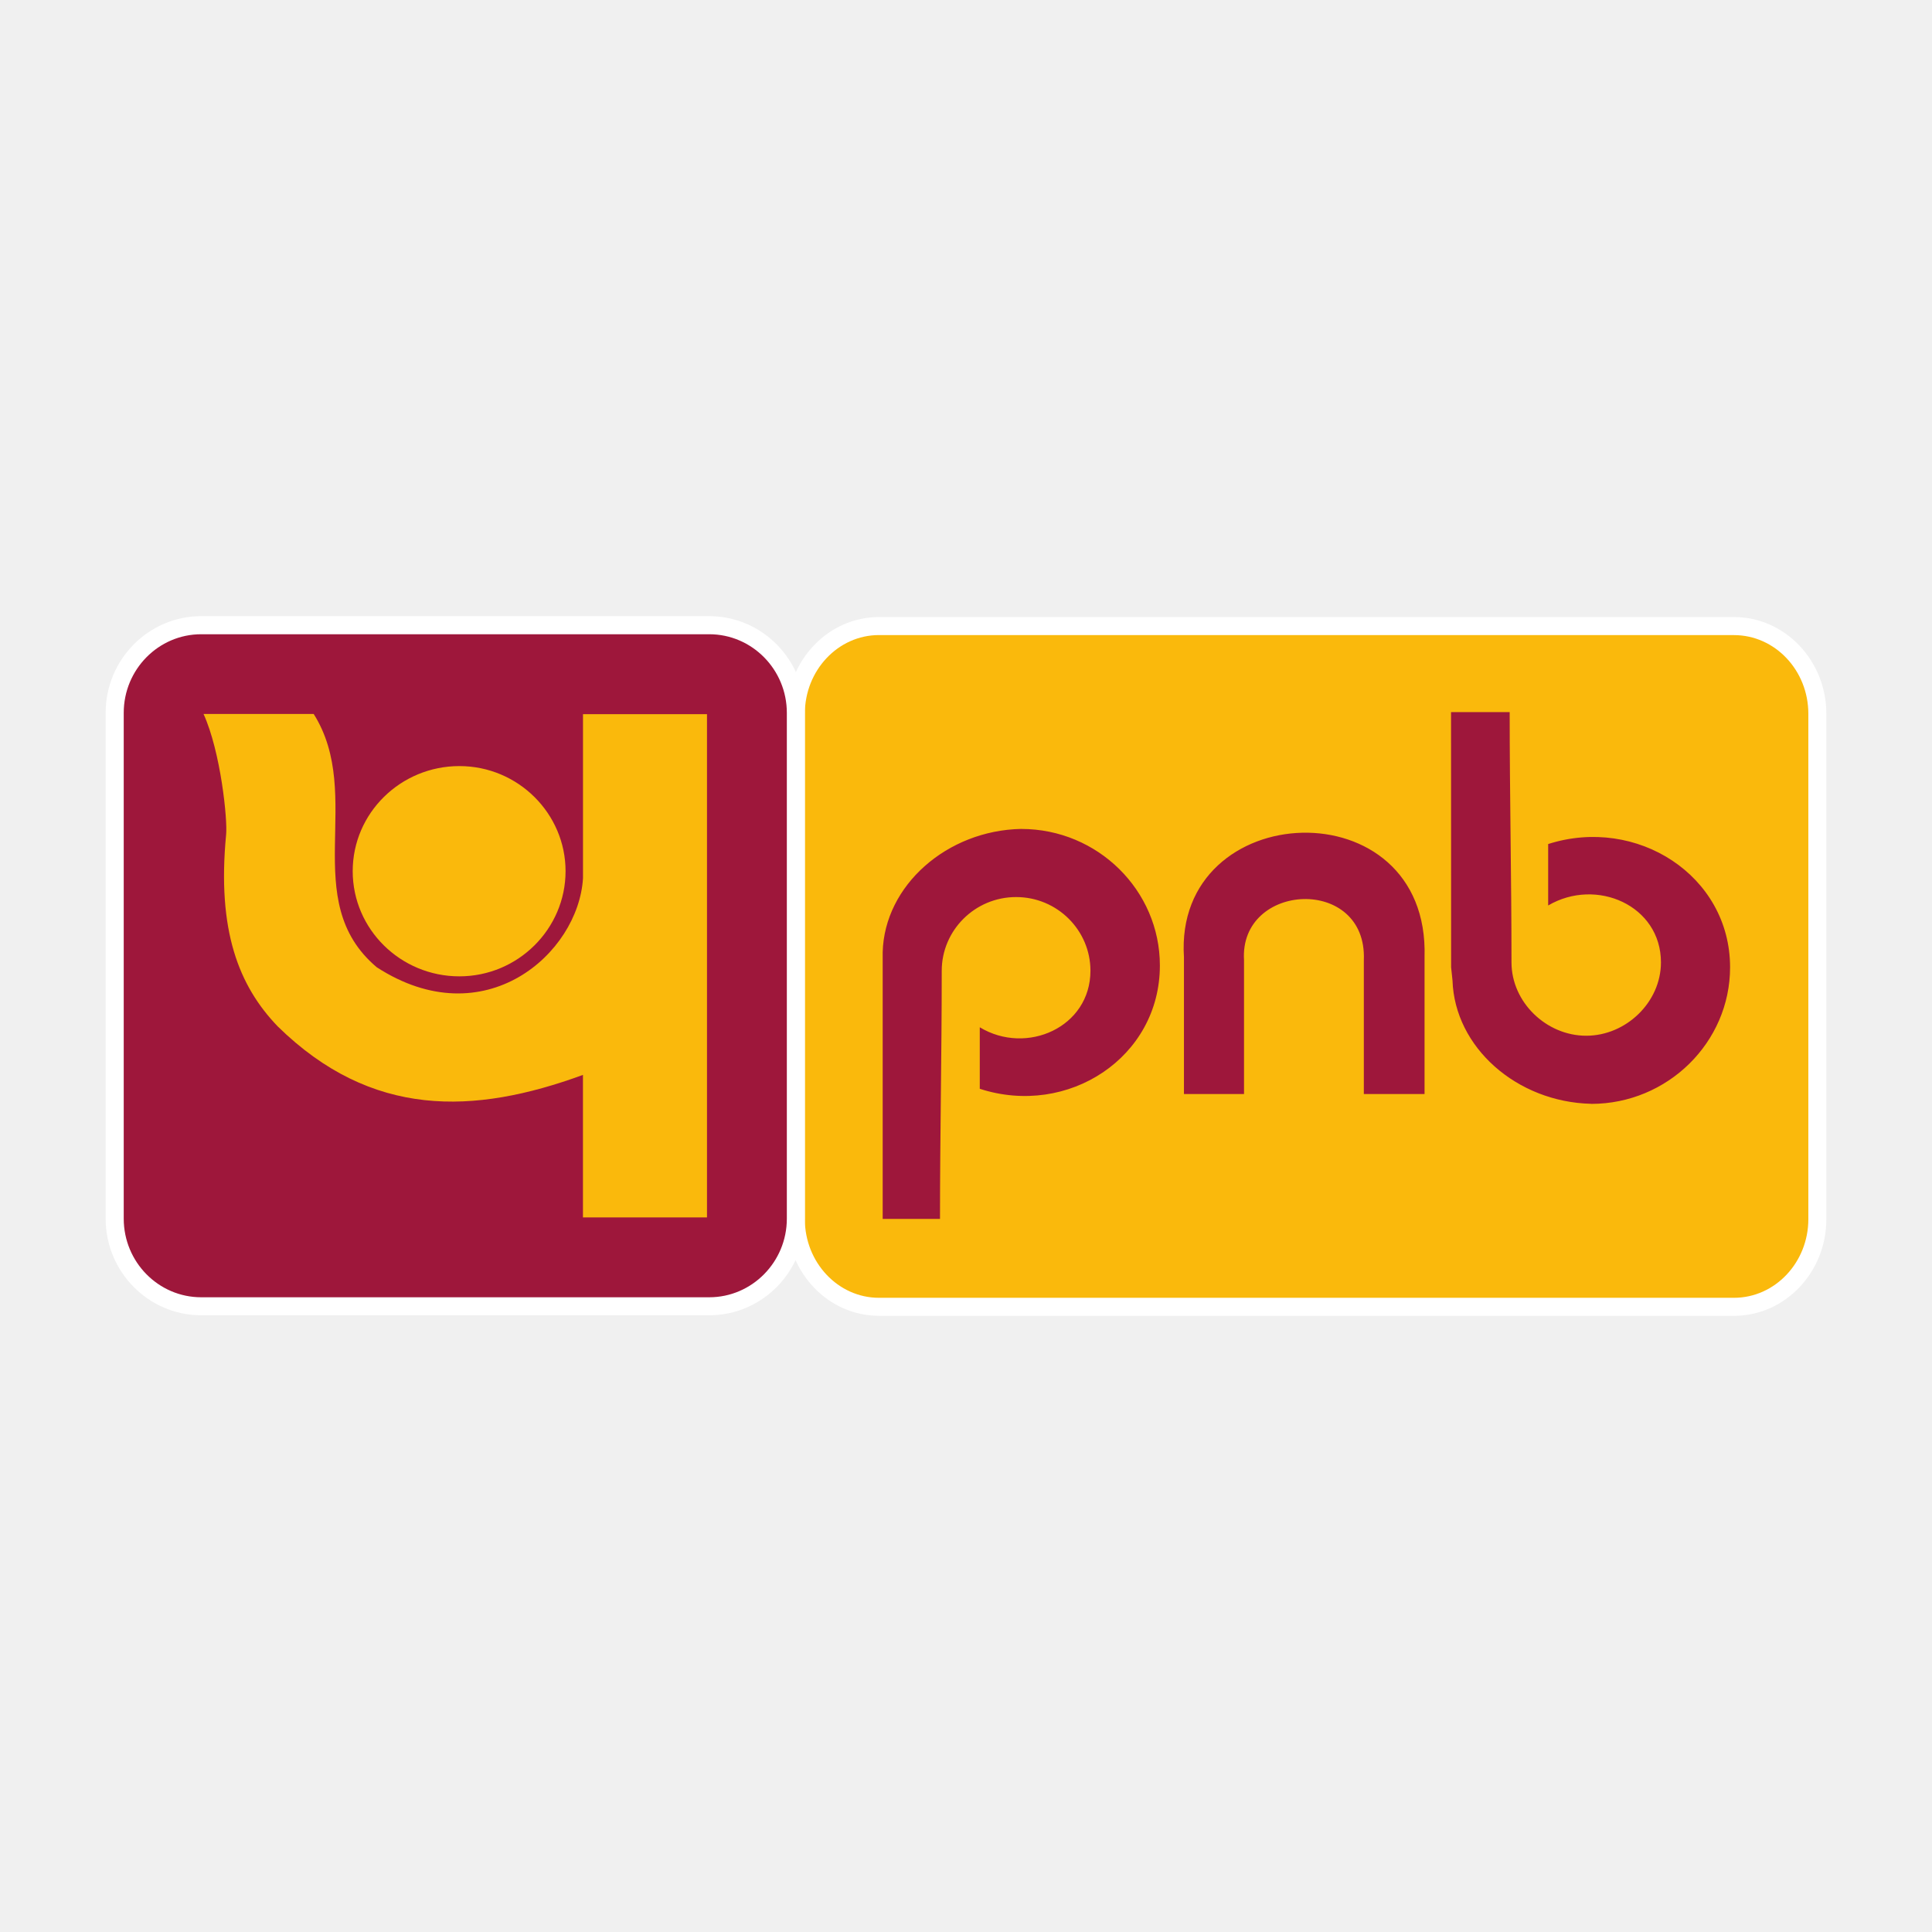
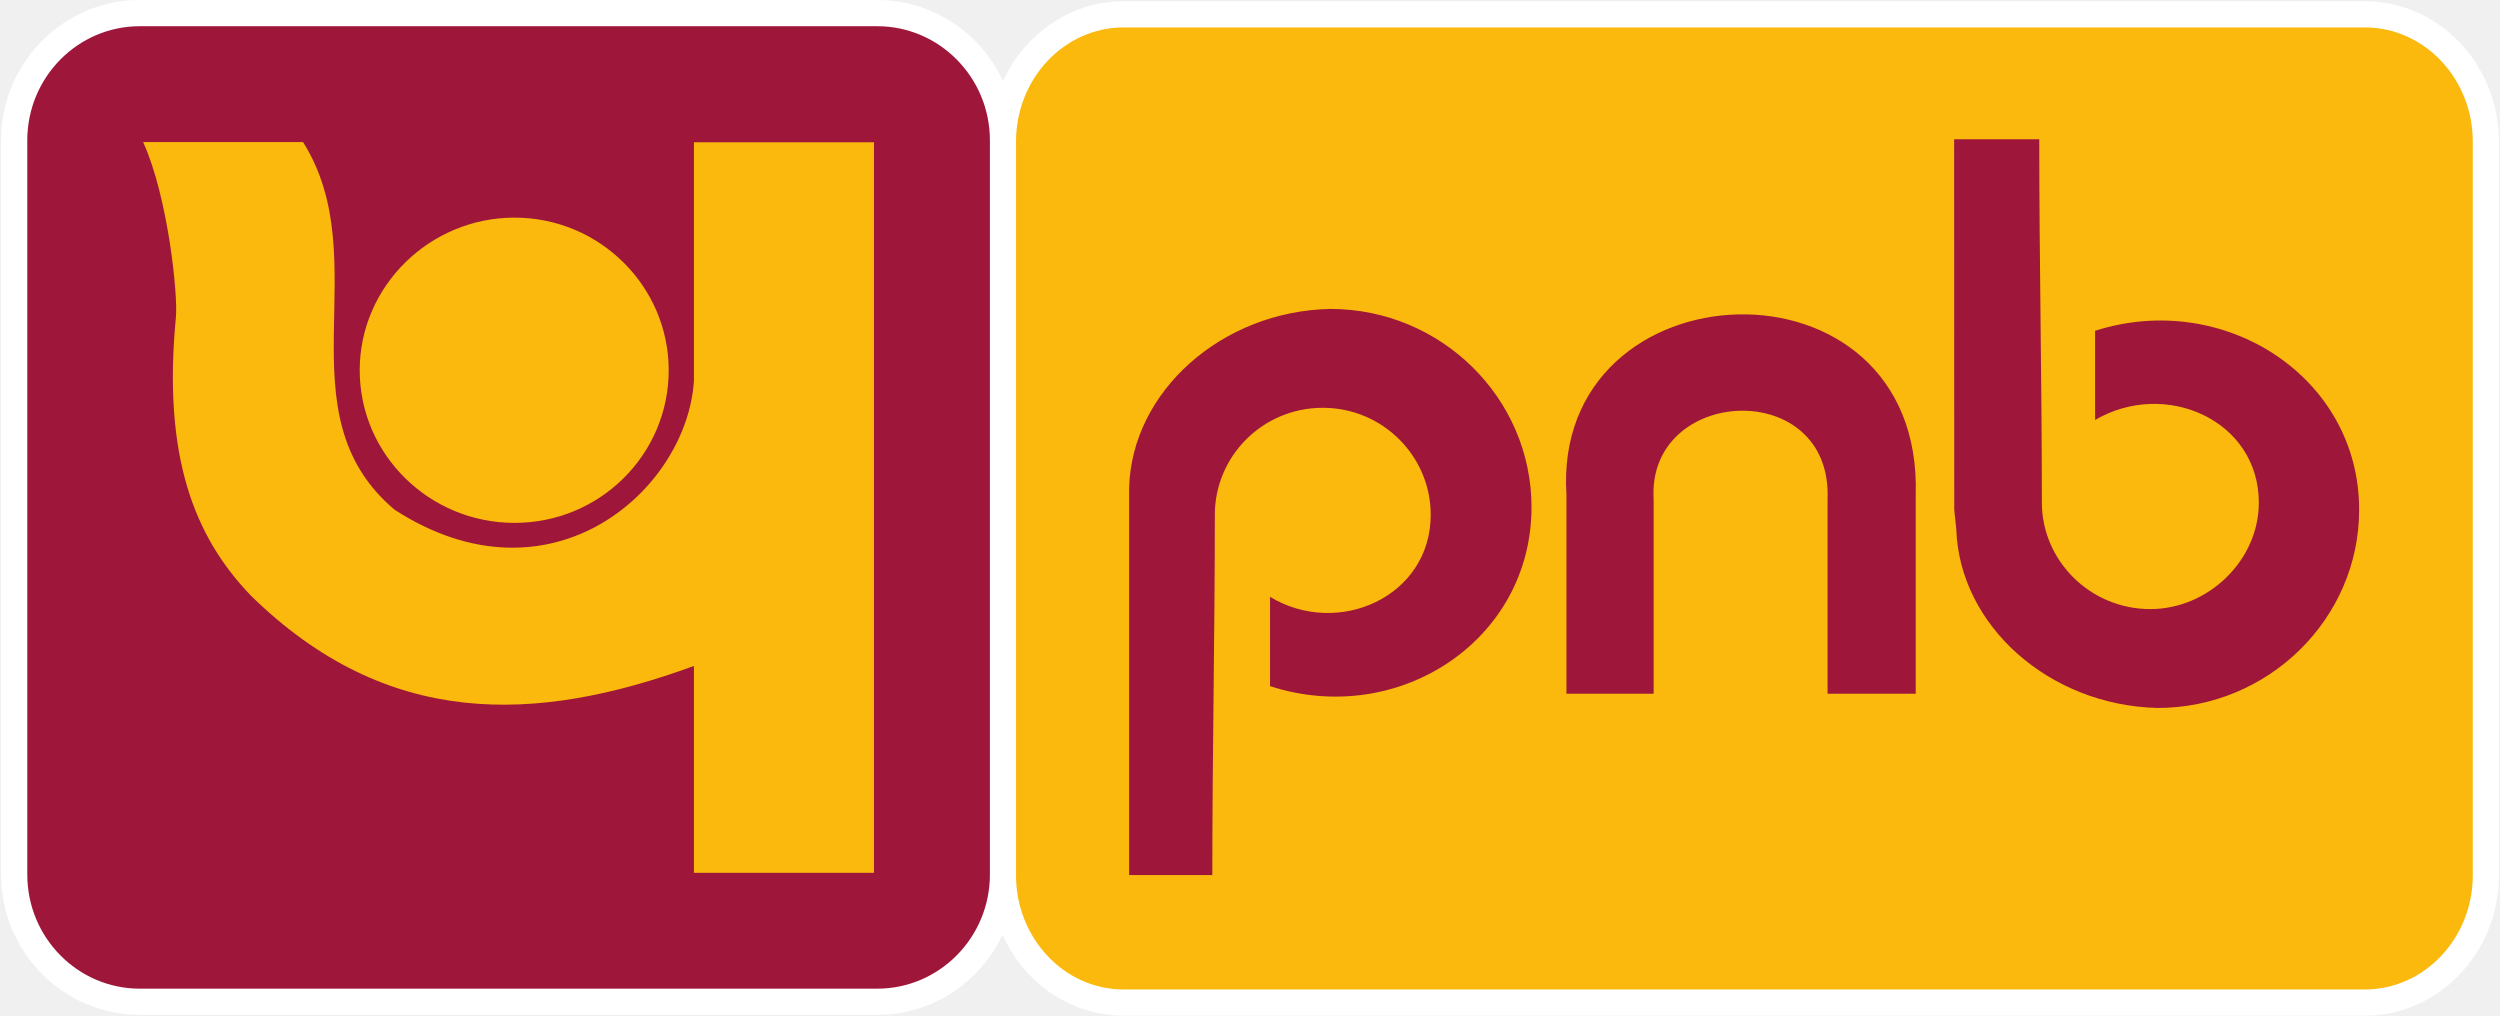
- <svg xmlns="http://www.w3.org/2000/svg" id="Layer_1" viewBox="0 0 512 512">
-   <defs>
-     <style>.cls-1{fill:#fff;}.cls-2{fill:#fab90c;}.cls-2,.cls-3{fill-rule:evenodd;}.cls-3{fill:#9e173b;}</style>
-   </defs>
-   <path class="cls-2" d="M232.93,165.91h226.59c12.1,0,22.09,10.47,22.09,23.24v133.93c0,12.77-9.99,23.24-22.09,23.24H232.93c-12.13,0-22.04-10.47-22.04-23.24V189.15c0-12.78,9.91-23.24,22.03-23.24" />
-   <path class="cls-1" d="M232.93,168.3c-10.83,0-19.64,9.35-19.64,20.85v133.93c0,11.49,8.81,20.85,19.64,20.85h226.59c10.87,0,19.71-9.36,19.71-20.85V189.16c0-11.5-8.84-20.85-19.7-20.85H232.93Zm226.59,180.4H232.93c-13.45,0-24.41-11.49-24.41-25.62V189.16c0-14.12,10.96-25.63,24.41-25.63h226.59c13.5,0,24.48,11.5,24.48,25.63v133.93c0,14.13-10.98,25.62-24.48,25.62" />
-   <path class="cls-3" d="M187.96,165.69H53.32c-12.58,0-22.93,10.45-22.93,23.22v134.05c0,12.76,10.34,23.22,22.93,23.22H187.96c12.66,0,22.93-10.45,22.93-23.22V188.91c0-12.77-10.28-23.22-22.93-23.22" />
-   <path class="cls-1" d="M53.32,168.08c-11.33,0-20.53,9.34-20.53,20.83v134.05c0,11.49,9.2,20.83,20.53,20.83H187.96c11.32,0,20.56-9.34,20.56-20.83V188.91c0-11.49-9.24-20.83-20.56-20.83H53.32Zm134.64,180.48H53.32c-13.96,0-25.32-11.49-25.32-25.6V188.91c0-14.12,11.35-25.62,25.32-25.62H187.96c13.96,0,25.33,11.5,25.33,25.62v134.05c0,14.11-11.37,25.6-25.33,25.6" />
-   <g>
-     <path class="cls-3" d="M421.68,292.54c20.25,0,36.81-16.29,36.81-36.2,0-24.35-24.78-40.16-48.21-32.66v16.28c12.78-7.5,29.89,0,29.89,15.08,0,10.56-9.25,19.44-19.81,19.44s-19.8-8.88-19.8-19.44c0-22.13-.48-44.21-.48-66.33h-15.54l.02,67.62,.37,3.51c.57,17.69,17.01,32.22,36.74,32.68m-107.91-2.59h15.92v-35.46c-1.3-20.73,32.68-22.49,31.75,0v35.46h16.09v-36.27c1.38-45.46-66.52-42.48-63.76,0v36.27Zm-43.1-70.25c20.26,0,36.72,16.29,36.72,36.19,0,24.35-24.32,40.27-47.73,32.67v-16.3c12.4,7.5,29.33,0,29.33-14.99,0-10.64-8.71-19.52-19.7-19.52s-19.71,8.89-19.71,19.52c0,22.03-.46,43.67-.46,65.78h-15.19v-70.68c.46-17.68,17.03-32.3,36.73-32.68" />
-     <path class="cls-2" d="M154.49,189.26h32.87v133.37h-32.87v-37.77c-28.95,10.59-56.02,11.52-80.89-12.85-10.3-10.72-16.11-25.33-13.68-50.78,.42-3.9-1.41-21.97-5.98-32.02h29.19c13.68,21.71-4.25,49.43,16.71,67.12,28.56,18.49,53.45-3.62,54.66-23.58v-43.5Zm-32.75,13.76c15.56,0,28.14,12.59,28.14,27.85s-12.57,27.87-28.14,27.87-28.27-12.47-28.27-27.87,12.71-27.85,28.27-27.85" />
+ <svg xmlns="http://www.w3.org/2000/svg" width="496.139" height="201.556" viewBox="0 0 151.415 61.565">
+   <path fill="#fab90c" fill-rule="evenodd" d="M68.046.868h75.24c4.018 0 7.336 3.476 7.336 7.718v44.47c0 4.241-3.318 7.718-7.335 7.718h-75.24c-4.027 0-7.317-3.477-7.317-7.717V8.586c0-4.242 3.29-7.718 7.316-7.718" />
+   <path fill="#fff" d="M68.046 1.663c-3.597 0-6.522 3.105-6.522 6.923v44.471c0 3.816 2.925 6.923 6.522 6.923h75.24c3.609 0 6.544-3.107 6.544-6.923V8.587c0-3.82-2.935-6.924-6.543-6.924zm75.24 59.902h-75.24c-4.467 0-8.105-3.816-8.105-8.508V8.587c0-4.69 3.638-8.51 8.105-8.51h75.24c4.484 0 8.129 3.82 8.129 8.51v44.47c0 4.692-3.645 8.508-8.128 8.508" />
+   <path fill="#9e173b" fill-rule="evenodd" d="M53.114.795H8.407C4.229.795.794 4.265.794 8.505v44.511c0 4.238 3.435 7.709 7.613 7.709h44.707c4.203 0 7.615-3.471 7.615-7.709V8.506c0-4.24-3.412-7.71-7.615-7.71" />
+   <path fill="#fff" d="M8.407 1.589c-3.762 0-6.818 3.102-6.818 6.917v44.51c0 3.814 3.056 6.915 6.818 6.915h44.707c3.76 0 6.827-3.101 6.827-6.916V8.506c0-3.815-3.068-6.917-6.827-6.917zm44.707 59.928H8.407C3.77 61.517 0 57.702 0 53.015V8.506C0 3.817 3.77 0 8.407 0h44.707c4.634 0 8.41 3.817 8.41 8.506v44.51c0 4.686-3.776 8.501-8.41 8.501" />
+   <g fill-rule="evenodd">
+     <path fill="#9e173b" d="M130.72 42.915c6.725 0 12.222-5.409 12.222-12.019 0-8.084-8.228-13.335-16.007-10.844v5.407c4.243-2.49 9.925 0 9.925 5.008 0 3.507-3.07 6.455-6.578 6.455-3.654 0-6.573-2.948-6.573-6.455 0-7.347-.158-14.68-.158-22.024h-5.16l.006 22.453.123 1.167c.19 5.873 5.649 10.698 12.2 10.852m-35.83-.861h5.286V30.281c-.432-6.882 10.85-7.469 10.542 0v11.773h5.344V30.009c.457-15.095-22.088-14.107-21.172 0zM80.578 18.727c6.728 0 12.194 5.409 12.194 12.017 0 8.084-8.076 13.372-15.849 10.849V36.18c4.118 2.492 9.739 0 9.739-4.977 0-3.532-2.892-6.483-6.542-6.483-3.662 0-6.544 2.951-6.544 6.483 0 7.314-.152 14.502-.152 21.843H68.38V29.577c.152-5.87 5.654-10.726 12.197-10.85" />
+     <path fill="#fab90c" d="M42 8.622h10.913v44.286H42v-12.54c-9.613 3.515-18.602 3.825-26.86-4.266-3.421-3.56-5.35-8.41-4.543-16.86.138-1.294-.467-7.296-1.986-10.632h9.693c4.541 7.21-1.41 16.412 5.547 22.286C33.333 37.034 41.6 29.694 42 23.067zm-10.873 4.57c5.168 0 9.343 4.181 9.343 9.249 0 5.115-4.175 9.255-9.343 9.255-5.167 0-9.387-4.14-9.387-9.255 0-5.068 4.22-9.249 9.387-9.249" />
  </g>
</svg>
